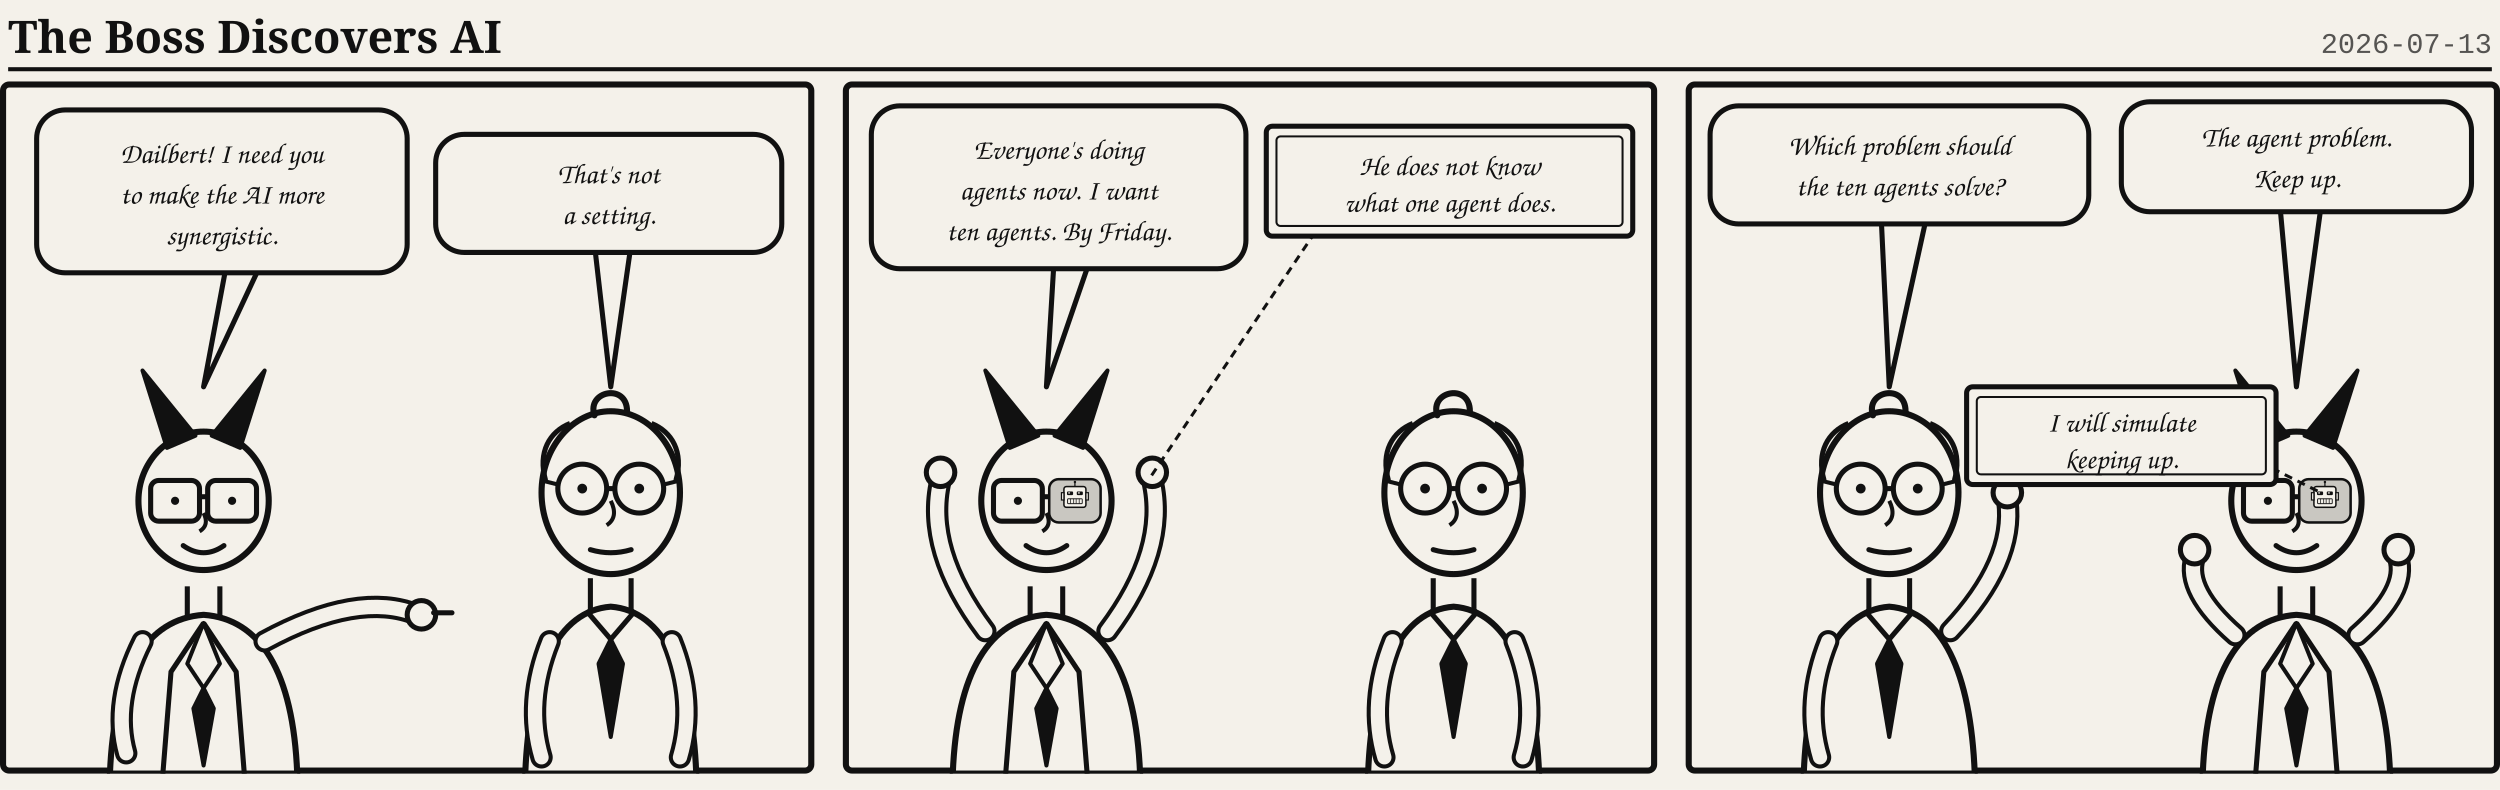
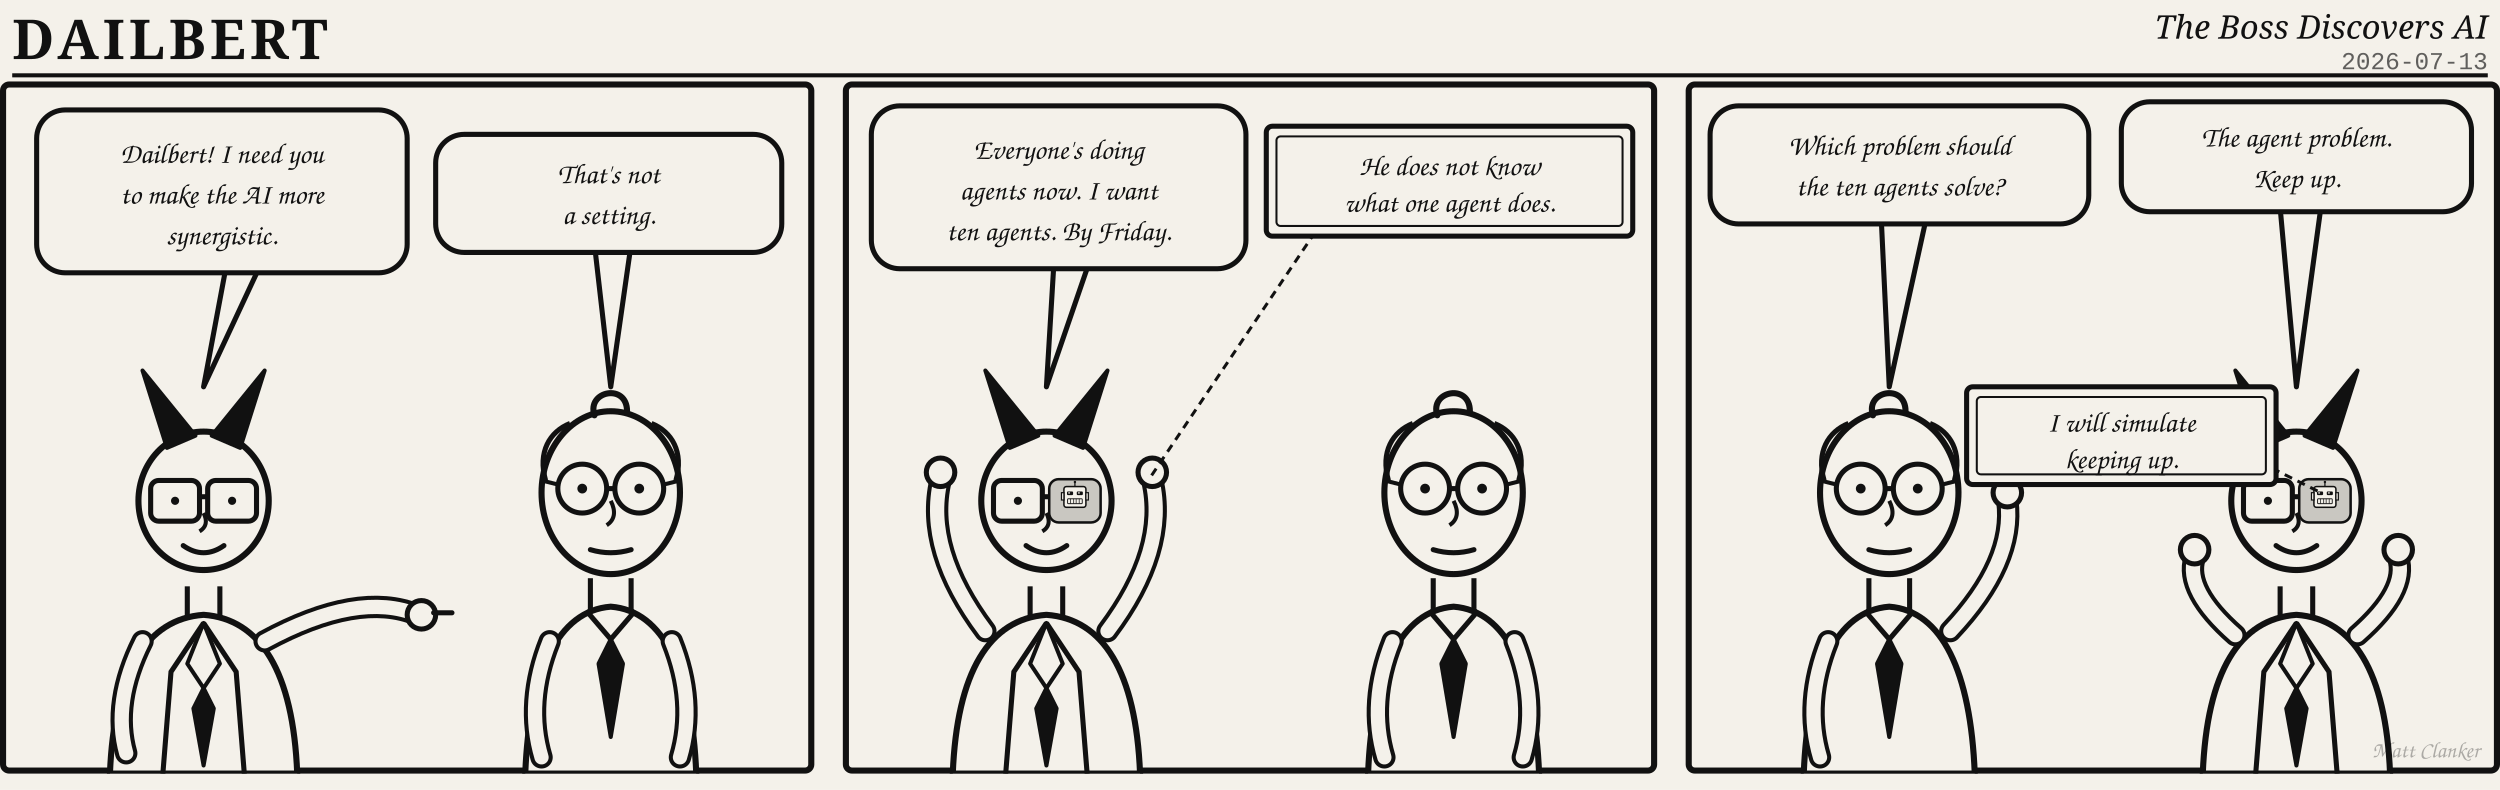
<svg xmlns="http://www.w3.org/2000/svg" viewBox="0 0 1228 388" width="1228" height="388" font-family="Georgia,serif">
  <rect width="1228" height="388" fill="#f4f1ea" />
-   <text x="4" y="26" font-family="Georgia,serif" font-weight="bold" font-size="22" fill="#111">The Boss Discovers AI</text>
-   <text x="1224" y="26" text-anchor="end" font-family="'Courier New',monospace" font-size="14" fill="#111" opacity="0.7">2026-07-13</text>
-   <line x1="4" y1="34" x2="1224" y2="34" stroke="#111" stroke-width="2" />
+   <text x="6" y="29" font-family="Georgia,serif" font-weight="bold" font-size="27" letter-spacing="2" fill="#111">DAILBERT</text>
+   <text x="1222" y="19" text-anchor="end" font-family="Georgia,serif" font-style="italic" font-size="16" fill="#111">The Boss Discovers AI</text>
+   <text x="1222" y="34" text-anchor="end" font-family="'Courier New',monospace" font-size="12" fill="#111" opacity="0.65">2026-07-13</text>
+   <line x1="6" y1="37" x2="1222" y2="37" stroke="#111" stroke-width="2" />
  <g transform="translate(0,40)">
    <defs>
      <clipPath id="pclip">
        <rect x="0" y="0" width="400" height="340" rx="3" />
      </clipPath>
      <symbol id="dailbert" viewBox="0 0 120 200">
        <path d="M18,200 C20,150 34,120 60,118 C86,120 100,150 102,200 Z" fill="#f4f1ea" stroke="#111" stroke-width="3" stroke-linejoin="round" />
        <path d="M50,104 L50,120 M70,104 L70,120" fill="none" stroke="#111" stroke-width="2.5" />
        <path d="M48,120 L60,134 L72,120" fill="none" stroke="#111" stroke-width="2.5" />
        <path d="M60,134 L54,146 L60,182 L66,146 Z" fill="#111" stroke="#111" stroke-width="2" stroke-linejoin="round" />
        <ellipse cx="60" cy="62" rx="34" ry="40" fill="#f4f1ea" stroke="#111" stroke-width="3" />
        <path d="M52,24 c-4,-12 16,-16 16,-2" fill="none" stroke="#111" stroke-width="3" stroke-linecap="round" />
        <path d="M28,56 C24,42 30,32 40,28 M92,56 C96,42 90,32 80,28" fill="none" stroke="#111" stroke-width="2.5" />
        <circle cx="46" cy="60" r="12" fill="#f4f1ea" stroke="#111" stroke-width="2.5" />
        <circle cx="74" cy="60" r="12" fill="#f4f1ea" stroke="#111" stroke-width="2.5" />
        <path d="M58,60 h4" fill="none" stroke="#111" stroke-width="2.5" />
        <path d="M34,58 l-8,-2 M86,58 l8,-2" fill="none" stroke="#111" stroke-width="2" />
        <circle cx="46" cy="60" r="2.4" fill="#111" />
        <circle cx="74" cy="60" r="2.4" fill="#111" />
        <path d="M60,66 q4,8 -2,12" fill="none" stroke="#111" stroke-width="2" />
        <path d="M50,90 q10,3 20,0" fill="none" stroke="#111" stroke-width="2.5" stroke-linecap="round" />
      </symbol>
      <symbol id="boss" viewBox="0 0 120 200">
        <path d="M14,200 C16,150 32,124 60,122 C88,124 104,150 106,200 Z" fill="#f4f1ea" stroke="#111" stroke-width="3" stroke-linejoin="round" />
        <path d="M60,126 L44,150 L40,200 M60,126 L76,150 L80,200" fill="none" stroke="#111" stroke-width="2.5" />
        <path d="M60,126 L52,146 L60,158 L68,146 Z" fill="#f4f1ea" stroke="#111" stroke-width="2" stroke-linejoin="round" />
        <path d="M60,158 L55,168 L60,196 L65,168 Z" fill="#111" stroke="#111" stroke-width="2" stroke-linejoin="round" />
        <path d="M52,108 L52,124 M68,108 L68,124" fill="none" stroke="#111" stroke-width="2.5" />
        <ellipse cx="60" cy="66" rx="32" ry="34" fill="#f4f1ea" stroke="#111" stroke-width="3" />
        <path d="M42,40 L30,2 L56,34 Z" fill="#111" stroke="#111" stroke-width="2" stroke-linejoin="round" />
        <path d="M78,40 L90,2 L64,34 Z" fill="#111" stroke="#111" stroke-width="2" stroke-linejoin="round" />
        <rect x="34" y="56" width="24" height="20" rx="4" fill="#f4f1ea" stroke="#111" stroke-width="2.5" />
        <rect x="62" y="56" width="24" height="20" rx="4" fill="#f4f1ea" stroke="#111" stroke-width="2.5" />
        <path d="M58,64 h4" fill="none" stroke="#111" stroke-width="2.5" />
        <circle cx="46" cy="66" r="2" fill="#111" />
        <circle cx="74" cy="66" r="2" fill="#111" />
        <path d="M60,72 q3,6 -2,9" fill="none" stroke="#111" stroke-width="2" />
        <path d="M50,88 q10,7 20,0" fill="none" stroke="#111" stroke-width="2.5" stroke-linecap="round" />
      </symbol>
      <symbol id="clanker" viewBox="0 0 60 60">
        <path d="M30,10 V3" fill="none" stroke="#111" stroke-width="2" />
        <circle cx="30" cy="2.5" r="2" fill="#111" />
        <rect x="12" y="10" width="36" height="34" rx="4" fill="#f4f1ea" stroke="#111" stroke-width="2.5" />
        <rect x="8" y="20" width="4" height="12" fill="#f4f1ea" stroke="#111" stroke-width="2" />
        <rect x="48" y="20" width="4" height="12" fill="#f4f1ea" stroke="#111" stroke-width="2" />
        <rect x="17" y="18" width="10" height="6" rx="1.5" fill="#111" />
        <rect x="33" y="18" width="10" height="6" rx="1.5" fill="#111" />
        <rect x="19" y="19.4" width="3" height="2" fill="#f4f1ea" />
        <rect x="35" y="19.4" width="3" height="2" fill="#f4f1ea" />
        <rect x="18" y="30" width="24" height="8" rx="1" fill="#f4f1ea" stroke="#111" stroke-width="1.5" />
        <path d="M23,30 V38 M28,30 V38 M32,30 V38 M37,30 V38" fill="none" stroke="#111" stroke-width="1.2" />
      </symbol>
    </defs>
    <g transform="translate(0,0)">
      <rect x="1.5" y="1.5" width="397" height="337" rx="3" fill="#f4f1ea" stroke="#111" stroke-width="3" />
      <g clip-path="url(#pclip)">
        <use href="#boss" x="40" y="140" width="120" height="200" />
        <use href="#dailbert" x="240" y="140" width="120" height="200" />
        <path d="M70,275 Q55,305 62,330" fill="none" stroke="#111" stroke-width="11" stroke-linecap="round" />
        <path d="M70,275 Q55,305 62,330" fill="none" stroke="#f4f1ea" stroke-width="7" stroke-linecap="round" />
        <path d="M130,275 Q176,250 205,262" fill="none" stroke="#111" stroke-width="11" stroke-linecap="round" />
        <path d="M130,275 Q176,250 205,262" fill="none" stroke="#f4f1ea" stroke-width="7" stroke-linecap="round" />
        <circle cx="207" cy="262" r="7" fill="#f4f1ea" stroke="#111" stroke-width="2.5" />
        <path d="M213,261 h9" fill="none" stroke="#111" stroke-width="2.5" stroke-linecap="round" />
        <path d="M270,275 Q258,305 266,332" fill="none" stroke="#111" stroke-width="11" stroke-linecap="round" />
        <path d="M270,275 Q258,305 266,332" fill="none" stroke="#f4f1ea" stroke-width="7" stroke-linecap="round" />
        <path d="M330,275 Q342,305 334,332" fill="none" stroke="#111" stroke-width="11" stroke-linecap="round" />
        <path d="M330,275 Q342,305 334,332" fill="none" stroke="#f4f1ea" stroke-width="7" stroke-linecap="round" />
        <path d="M112,86 L100,150 L128,90 Z" fill="#f4f1ea" stroke="#111" stroke-width="2.5" stroke-linejoin="round" />
        <rect x="18" y="14" width="182" height="80" rx="14" fill="#f4f1ea" stroke="#111" stroke-width="2.5" />
        <text x="109" y="40" text-anchor="middle" font-family="'Comic Sans MS','Segoe Print',cursive" font-size="14" fill="#111">Dailbert! I need you</text>
        <text x="109" y="60" text-anchor="middle" font-family="'Comic Sans MS','Segoe Print',cursive" font-size="14" fill="#111">to make the AI more</text>
        <text x="109" y="80" text-anchor="middle" font-family="'Comic Sans MS','Segoe Print',cursive" font-size="14" fill="#111">synergistic.</text>
        <path d="M292,80 L300,150 L310,80 Z" fill="#f4f1ea" stroke="#111" stroke-width="2.5" stroke-linejoin="round" />
        <rect x="214" y="26" width="170" height="58" rx="14" fill="#f4f1ea" stroke="#111" stroke-width="2.5" />
        <text x="299" y="50" text-anchor="middle" font-family="'Comic Sans MS','Segoe Print',cursive" font-size="14" fill="#111">That's not</text>
        <text x="299" y="70" text-anchor="middle" font-family="'Comic Sans MS','Segoe Print',cursive" font-size="14" fill="#111">a setting.</text>
      </g>
    </g>
    <g transform="translate(414,0)">
      <rect x="1.5" y="1.5" width="397" height="337" rx="3" fill="#f4f1ea" stroke="#111" stroke-width="3" />
      <g clip-path="url(#pclip)">
        <use href="#boss" x="40" y="140" width="120" height="200" />
        <use href="#dailbert" x="240" y="140" width="120" height="200" />
        <rect x="102" y="196" width="24" height="20" rx="4" fill="#c9c7c1" />
        <use href="#clanker" x="105" y="196" width="18" height="18" />
        <path d="M70,270 Q40,230 48,196" fill="none" stroke="#111" stroke-width="11" stroke-linecap="round" />
        <path d="M70,270 Q40,230 48,196" fill="none" stroke="#f4f1ea" stroke-width="7" stroke-linecap="round" />
        <circle cx="48" cy="192" r="7" fill="#f4f1ea" stroke="#111" stroke-width="2.5" />
        <path d="M130,270 Q160,230 152,196" fill="none" stroke="#111" stroke-width="11" stroke-linecap="round" />
        <path d="M130,270 Q160,230 152,196" fill="none" stroke="#f4f1ea" stroke-width="7" stroke-linecap="round" />
        <circle cx="152" cy="192" r="7" fill="#f4f1ea" stroke="#111" stroke-width="2.5" />
        <path d="M270,275 Q258,305 266,332" fill="none" stroke="#111" stroke-width="11" stroke-linecap="round" />
        <path d="M270,275 Q258,305 266,332" fill="none" stroke="#f4f1ea" stroke-width="7" stroke-linecap="round" />
        <path d="M330,275 Q342,305 334,332" fill="none" stroke="#111" stroke-width="11" stroke-linecap="round" />
        <path d="M330,275 Q342,305 334,332" fill="none" stroke="#f4f1ea" stroke-width="7" stroke-linecap="round" />
        <path d="M104,84 L100,150 L122,86 Z" fill="#f4f1ea" stroke="#111" stroke-width="2.5" stroke-linejoin="round" />
        <rect x="14" y="12" width="184" height="80" rx="14" fill="#f4f1ea" stroke="#111" stroke-width="2.5" />
        <text x="106" y="38" text-anchor="middle" font-family="'Comic Sans MS','Segoe Print',cursive" font-size="14" fill="#111">Everyone's doing</text>
        <text x="106" y="58" text-anchor="middle" font-family="'Comic Sans MS','Segoe Print',cursive" font-size="14" fill="#111">agents now. I want</text>
        <text x="106" y="78" text-anchor="middle" font-family="'Comic Sans MS','Segoe Print',cursive" font-size="14" fill="#111">ten agents. By Friday.</text>
        <path d="M232,74 L150,196" fill="none" stroke="#111" stroke-width="1.5" stroke-dasharray="4 3" />
        <rect x="208" y="22" width="180" height="54" rx="3" fill="#f4f1ea" stroke="#111" stroke-width="2.5" />
        <rect x="213" y="27" width="170" height="44" rx="2" fill="none" stroke="#111" stroke-width="1" />
        <text x="298" y="46" text-anchor="middle" font-family="'Comic Sans MS','Segoe Print',cursive" font-size="14" fill="#111">He does not know</text>
        <text x="298" y="64" text-anchor="middle" font-family="'Comic Sans MS','Segoe Print',cursive" font-size="14" fill="#111">what one agent does.</text>
      </g>
    </g>
    <g transform="translate(828,0)">
      <rect x="1.5" y="1.5" width="397" height="337" rx="3" fill="#f4f1ea" stroke="#111" stroke-width="3" />
      <g clip-path="url(#pclip)">
        <use href="#dailbert" x="40" y="140" width="120" height="200" />
        <use href="#boss" x="240" y="140" width="120" height="200" />
        <rect x="302" y="196" width="24" height="20" rx="4" fill="#c9c7c1" />
        <use href="#clanker" x="305" y="196" width="18" height="18" />
        <path d="M70,275 Q58,305 66,332" fill="none" stroke="#111" stroke-width="11" stroke-linecap="round" />
        <path d="M70,275 Q58,305 66,332" fill="none" stroke="#f4f1ea" stroke-width="7" stroke-linecap="round" />
        <path d="M130,270 Q162,236 158,206" fill="none" stroke="#111" stroke-width="11" stroke-linecap="round" />
        <path d="M130,270 Q162,236 158,206" fill="none" stroke="#f4f1ea" stroke-width="7" stroke-linecap="round" />
        <circle cx="158" cy="202" r="7" fill="#f4f1ea" stroke="#111" stroke-width="2.5" />
        <path d="M270,272 Q245,250 250,234" fill="none" stroke="#111" stroke-width="11" stroke-linecap="round" />
        <path d="M270,272 Q245,250 250,234" fill="none" stroke="#f4f1ea" stroke-width="7" stroke-linecap="round" />
        <circle cx="250" cy="230" r="7" fill="#f4f1ea" stroke="#111" stroke-width="2.5" />
        <path d="M330,272 Q355,250 350,234" fill="none" stroke="#111" stroke-width="11" stroke-linecap="round" />
        <path d="M330,272 Q355,250 350,234" fill="none" stroke="#f4f1ea" stroke-width="7" stroke-linecap="round" />
        <circle cx="350" cy="230" r="7" fill="#f4f1ea" stroke="#111" stroke-width="2.5" />
        <path d="M96,66 L100,150 L118,68 Z" fill="#f4f1ea" stroke="#111" stroke-width="2.5" stroke-linejoin="round" />
        <rect x="12" y="12" width="186" height="58" rx="14" fill="#f4f1ea" stroke="#111" stroke-width="2.5" />
        <text x="105" y="36" text-anchor="middle" font-family="'Comic Sans MS','Segoe Print',cursive" font-size="14" fill="#111">Which problem should</text>
        <text x="105" y="56" text-anchor="middle" font-family="'Comic Sans MS','Segoe Print',cursive" font-size="14" fill="#111">the ten agents solve?</text>
        <path d="M292,62 L300,150 L312,62 Z" fill="#f4f1ea" stroke="#111" stroke-width="2.5" stroke-linejoin="round" />
        <rect x="214" y="10" width="172" height="54" rx="14" fill="#f4f1ea" stroke="#111" stroke-width="2.5" />
        <text x="300" y="32" text-anchor="middle" font-family="'Comic Sans MS','Segoe Print',cursive" font-size="14" fill="#111">The agent problem.</text>
        <text x="300" y="52" text-anchor="middle" font-family="'Comic Sans MS','Segoe Print',cursive" font-size="14" fill="#111">Keep up.</text>
        <path d="M288,190 L312,202" fill="none" stroke="#111" stroke-width="1.5" stroke-dasharray="4 3" />
        <rect x="138" y="150" width="152" height="48" rx="3" fill="#f4f1ea" stroke="#111" stroke-width="2.5" />
        <rect x="143" y="155" width="142" height="38" rx="2" fill="none" stroke="#111" stroke-width="1" />
        <text x="214" y="172" text-anchor="middle" font-family="'Comic Sans MS','Segoe Print',cursive" font-size="14" fill="#111">I will simulate</text>
        <text x="214" y="190" text-anchor="middle" font-family="'Comic Sans MS','Segoe Print',cursive" font-size="14" fill="#111">keeping up.</text>
      </g>
    </g>
  </g>
+   <text x="1218" y="372" text-anchor="end" font-family="'Segoe Script','Comic Sans MS',cursive" font-style="italic" font-size="11" fill="#111" opacity="0.32">Matt Clanker</text>
</svg>
